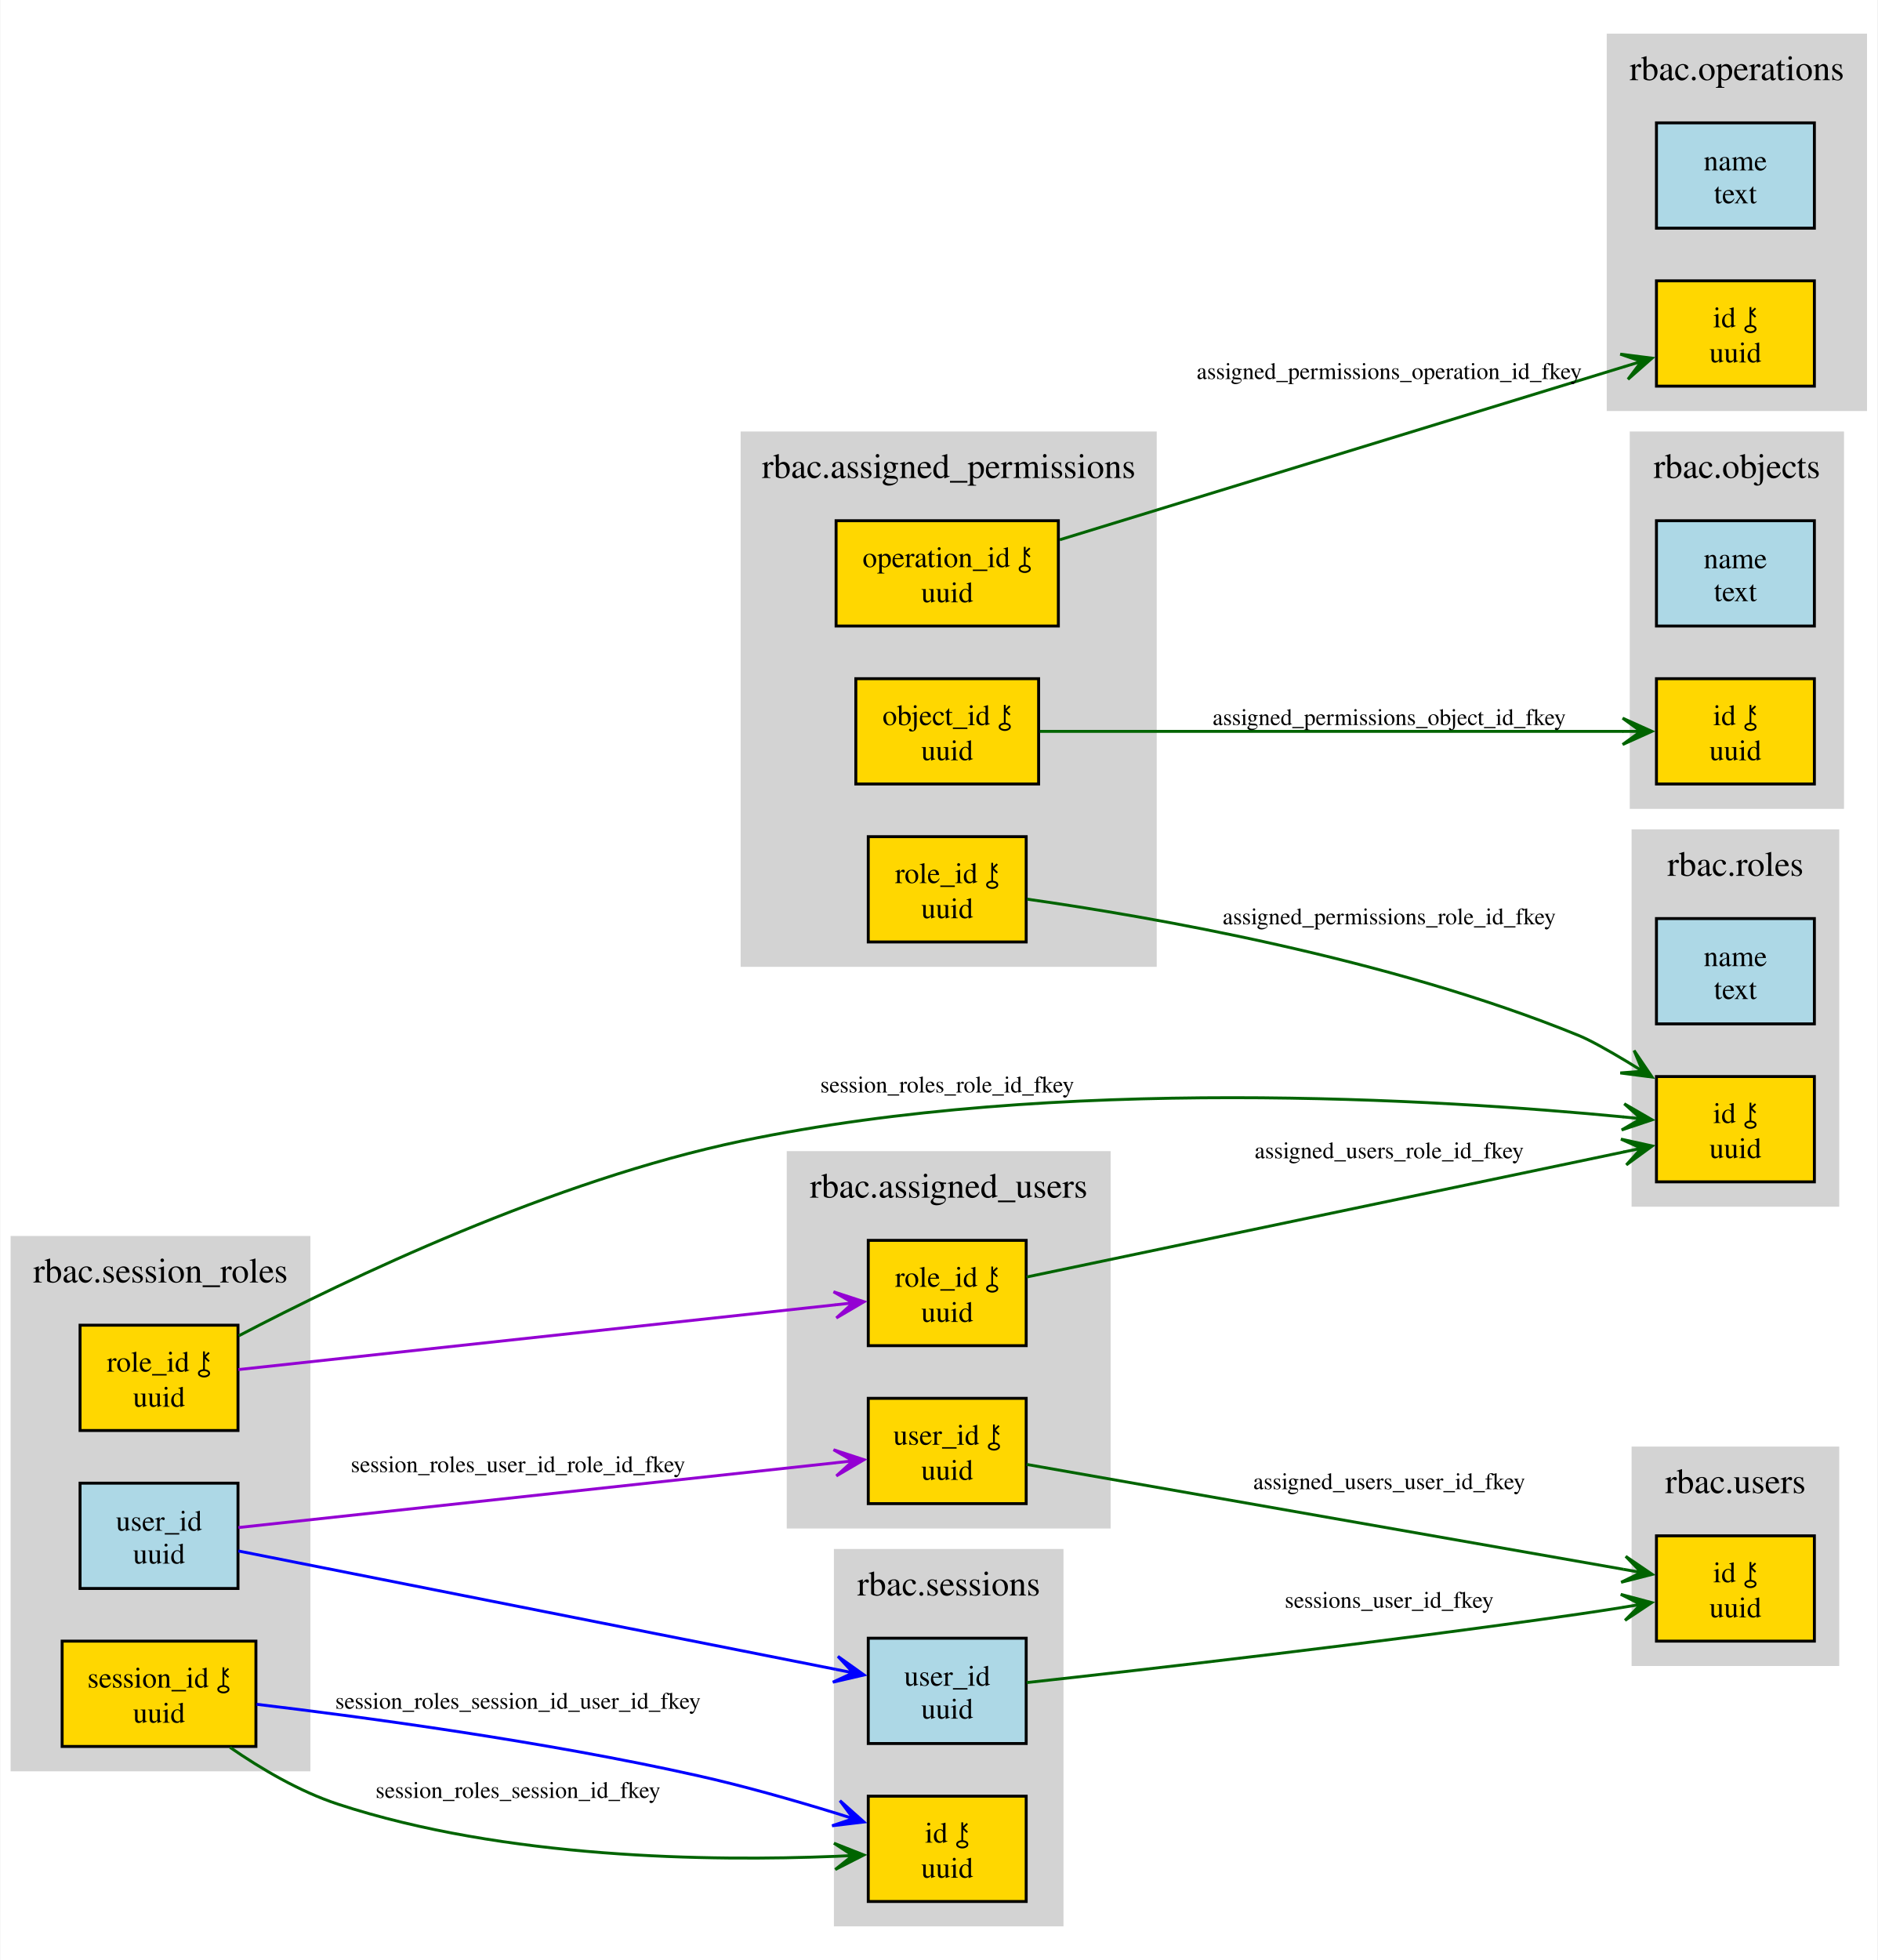
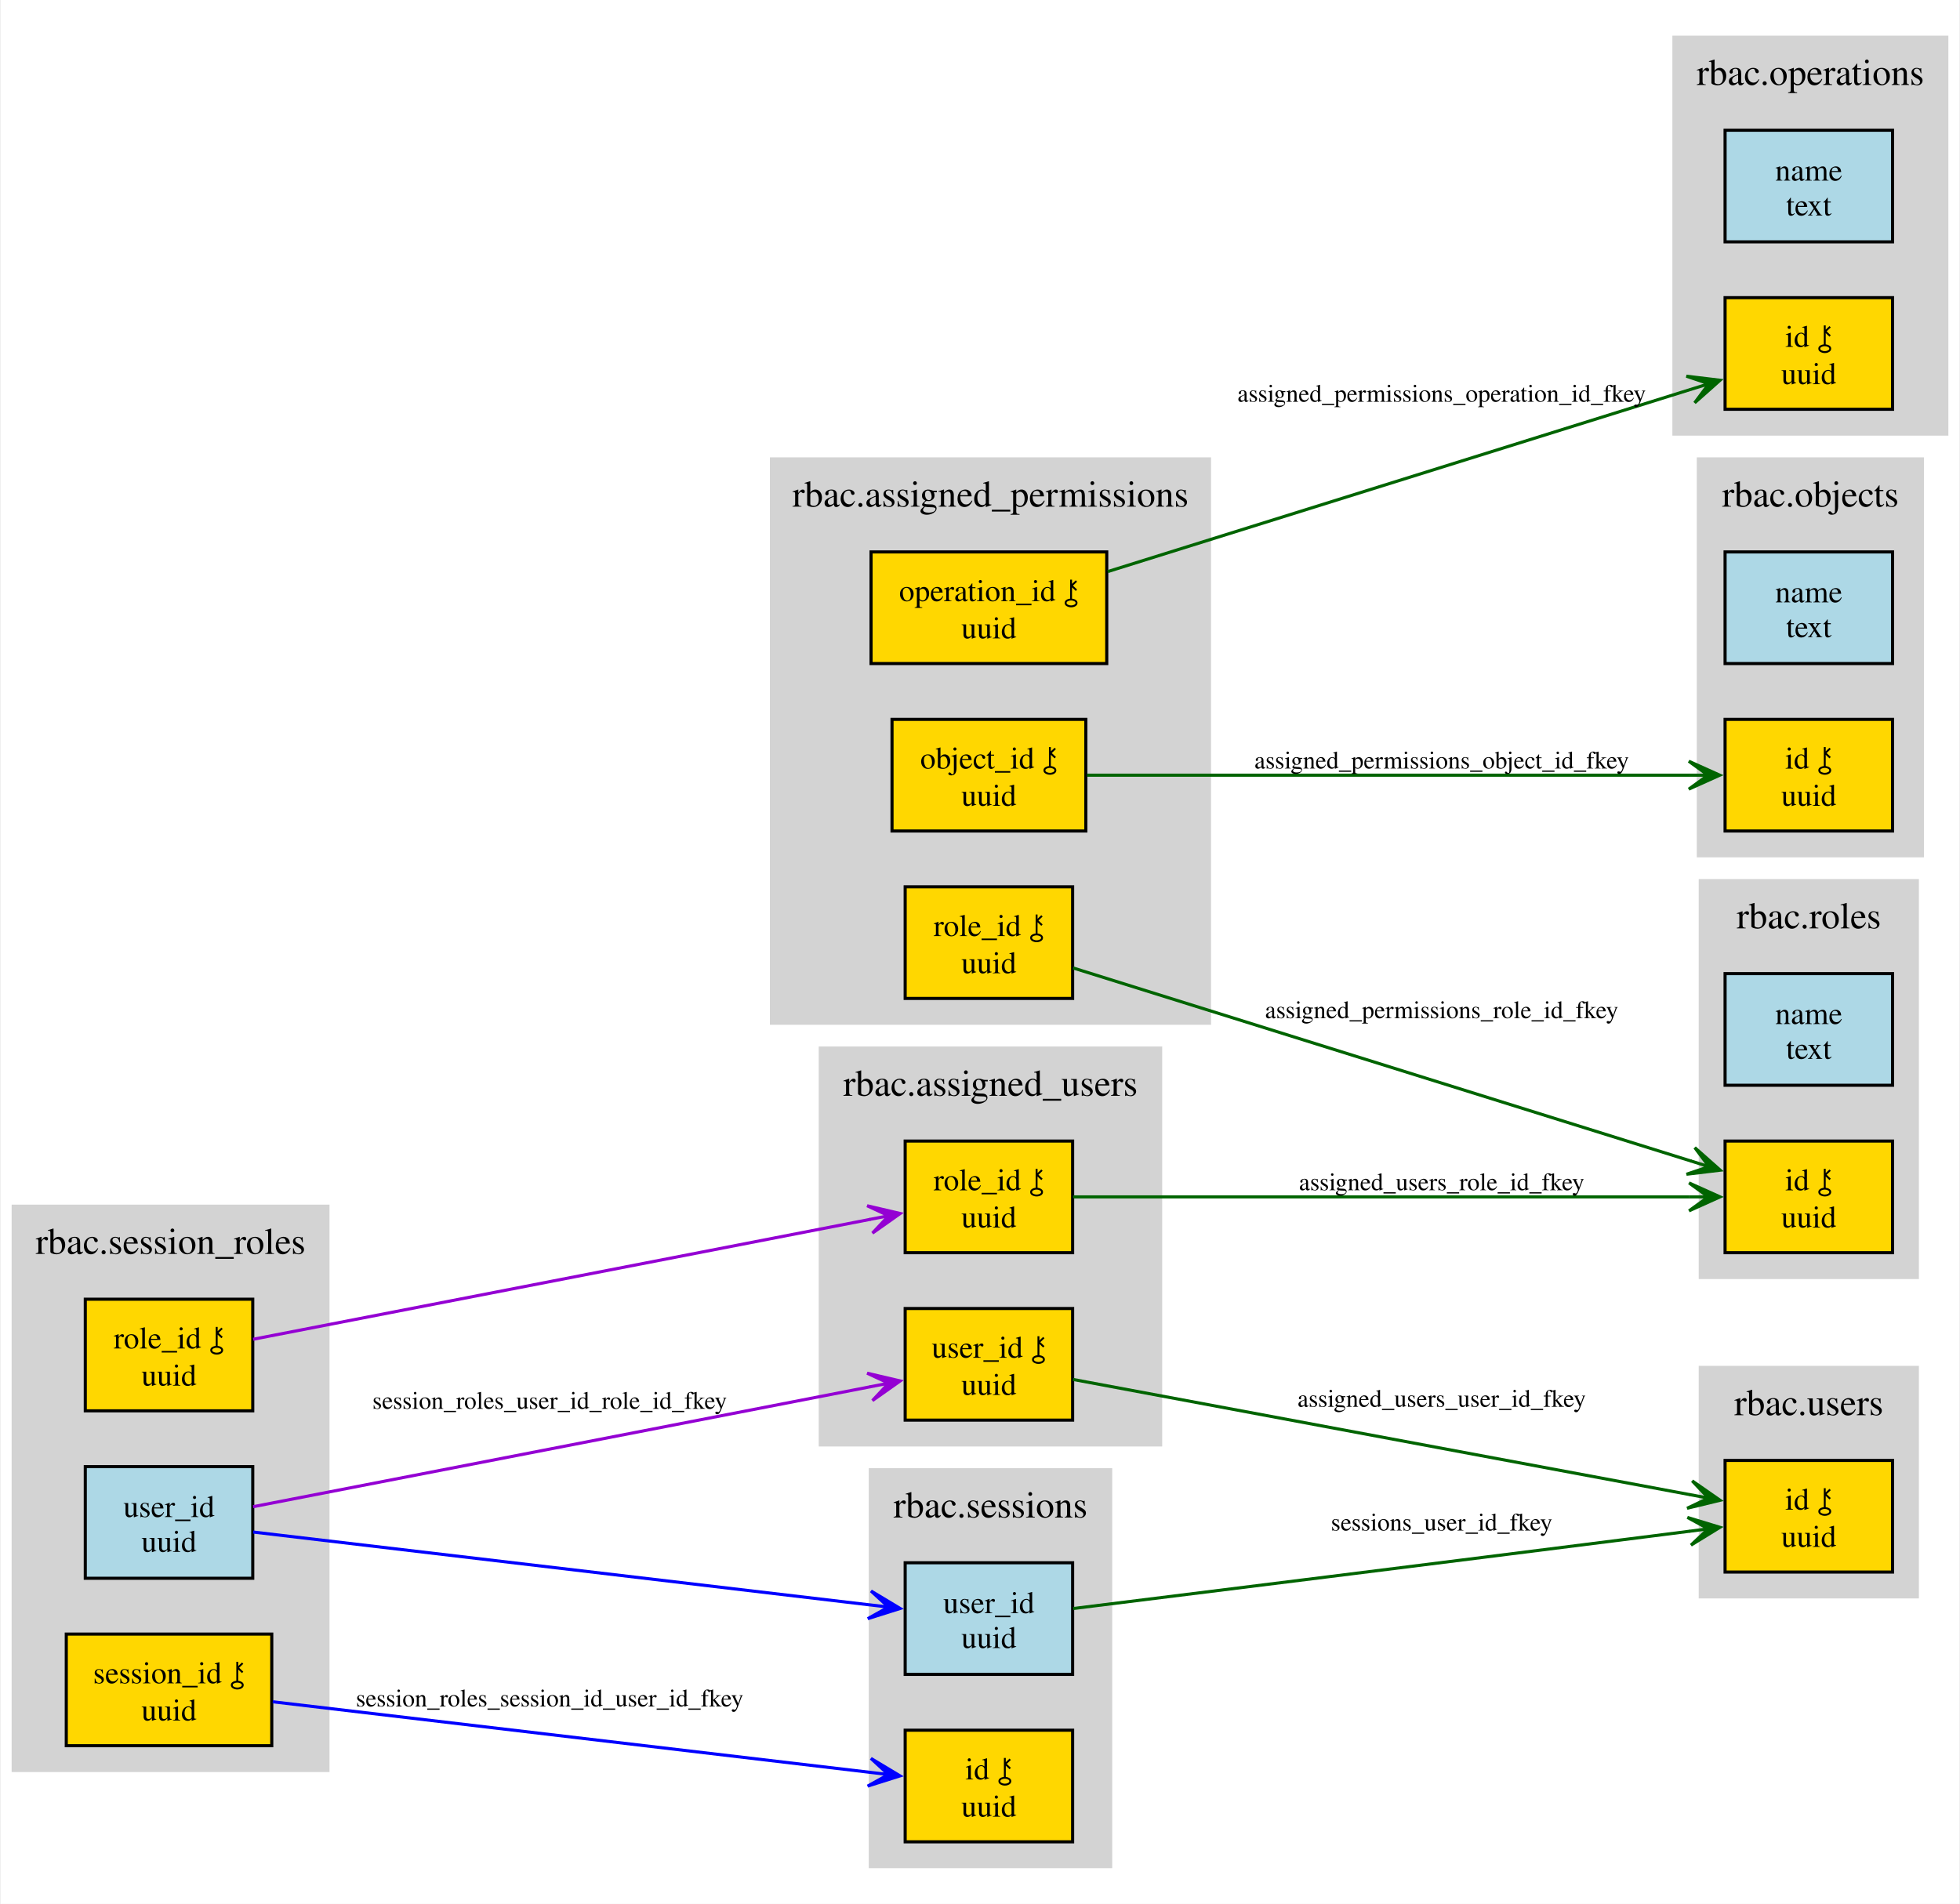
- <svg xmlns="http://www.w3.org/2000/svg" width="642pt" height="670pt" viewBox="0.00 0.00 641.75 670.00">
-   <g id="graph0" class="graph" transform="scale(1 1) rotate(0) translate(4 666)">
-     <polygon fill="white" stroke="none" points="-4,4 -4,-666 637.75,-666 637.75,4 -4,4" />
+ <svg xmlns="http://www.w3.org/2000/svg" width="632pt" height="614pt" viewBox="0.00 0.00 631.50 614.00">
+   <g id="graph0" class="graph" transform="scale(1 1) rotate(0) translate(4 610)">
+     <polygon fill="white" stroke="none" points="-4,4 -4,-610 627.5,-610 627.5,4 -4,4" />
    <g id="clust1" class="cluster">
-       <polygon fill="lightgrey" stroke="lightgrey" points="249.62,-336 249.62,-518 390.88,-518 390.88,-336 249.62,-336" />
-       <text text-anchor="middle" x="320.25" y="-502.6" font-family="Times,serif" font-size="12.00">rbac.assigned_permissions</text>
+       <polygon fill="lightgrey" stroke="lightgrey" points="244.5,-280 244.5,-462 385.75,-462 385.75,-280 244.5,-280" />
+       <text text-anchor="middle" x="315.12" y="-446.6" font-family="Times,serif" font-size="12.00">rbac.assigned_permissions</text>
    </g>
    <g id="clust2" class="cluster">
-       <polygon fill="lightgrey" stroke="lightgrey" points="265.38,-144 265.38,-272 375.12,-272 375.12,-144 265.38,-144" />
-       <text text-anchor="middle" x="320.25" y="-256.6" font-family="Times,serif" font-size="12.00">rbac.assigned_users</text>
+       <polygon fill="lightgrey" stroke="lightgrey" points="260.25,-144 260.25,-272 370,-272 370,-144 260.25,-144" />
+       <text text-anchor="middle" x="315.12" y="-256.6" font-family="Times,serif" font-size="12.00">rbac.assigned_users</text>
    </g>
    <g id="clust3" class="cluster">
-       <polygon fill="lightgrey" stroke="lightgrey" points="553.62,-390 553.62,-518 625.88,-518 625.88,-390 553.62,-390" />
-       <text text-anchor="middle" x="589.75" y="-502.6" font-family="Times,serif" font-size="12.00">rbac.objects</text>
+       <polygon fill="lightgrey" stroke="lightgrey" points="543.38,-334 543.38,-462 615.62,-462 615.62,-334 543.38,-334" />
+       <text text-anchor="middle" x="579.5" y="-446.6" font-family="Times,serif" font-size="12.00">rbac.objects</text>
    </g>
    <g id="clust4" class="cluster">
-       <polygon fill="lightgrey" stroke="lightgrey" points="545.75,-526 545.75,-654 633.75,-654 633.75,-526 545.75,-526" />
-       <text text-anchor="middle" x="589.75" y="-638.6" font-family="Times,serif" font-size="12.00">rbac.operations</text>
+       <polygon fill="lightgrey" stroke="lightgrey" points="535.5,-470 535.5,-598 623.5,-598 623.5,-470 535.5,-470" />
+       <text text-anchor="middle" x="579.5" y="-582.6" font-family="Times,serif" font-size="12.00">rbac.operations</text>
    </g>
    <g id="clust5" class="cluster">
-       <polygon fill="lightgrey" stroke="lightgrey" points="554.25,-254 554.25,-382 624.25,-382 624.25,-254 554.25,-254" />
-       <text text-anchor="middle" x="589.25" y="-366.6" font-family="Times,serif" font-size="12.00">rbac.roles</text>
+       <polygon fill="lightgrey" stroke="lightgrey" points="544,-198 544,-326 614,-326 614,-198 544,-198" />
+       <text text-anchor="middle" x="579" y="-310.6" font-family="Times,serif" font-size="12.00">rbac.roles</text>
    </g>
    <g id="clust6" class="cluster">
-       <polygon fill="lightgrey" stroke="lightgrey" points="0,-61 0,-243 101.5,-243 101.5,-61 0,-61" />
-       <text text-anchor="middle" x="50.75" y="-227.6" font-family="Times,serif" font-size="12.00">rbac.session_roles</text>
+       <polygon fill="lightgrey" stroke="lightgrey" points="0,-39 0,-221 101.5,-221 101.5,-39 0,-39" />
+       <text text-anchor="middle" x="50.75" y="-205.6" font-family="Times,serif" font-size="12.00">rbac.session_roles</text>
    </g>
    <g id="clust7" class="cluster">
-       <polygon fill="lightgrey" stroke="lightgrey" points="281.5,-8 281.5,-136 359,-136 359,-8 281.5,-8" />
-       <text text-anchor="middle" x="320.25" y="-120.6" font-family="Times,serif" font-size="12.00">rbac.sessions</text>
+       <polygon fill="lightgrey" stroke="lightgrey" points="276.38,-8 276.38,-136 353.88,-136 353.88,-8 276.38,-8" />
+       <text text-anchor="middle" x="315.12" y="-120.6" font-family="Times,serif" font-size="12.00">rbac.sessions</text>
    </g>
    <g id="clust8" class="cluster">
-       <polygon fill="lightgrey" stroke="lightgrey" points="554.25,-97 554.25,-171 624.25,-171 624.25,-97 554.25,-97" />
-       <text text-anchor="middle" x="589.25" y="-155.6" font-family="Times,serif" font-size="12.00">rbac.users</text>
+       <polygon fill="lightgrey" stroke="lightgrey" points="544,-95 544,-169 614,-169 614,-95 544,-95" />
+       <text text-anchor="middle" x="579" y="-153.6" font-family="Times,serif" font-size="12.00">rbac.users</text>
    </g>
    <g id="node1" class="node">
-       <polygon fill="gold" stroke="black" points="357.75,-488 281.75,-488 281.75,-452 357.75,-452 357.75,-488" />
-       <text text-anchor="middle" x="319.75" y="-472.12" font-family="Times,serif" font-size="10.00">operation_id ⚷</text>
-       <text text-anchor="middle" x="319.75" y="-460.12" font-family="Times,serif" font-size="10.00">uuid</text>
+       <polygon fill="gold" stroke="black" points="352.62,-432 276.62,-432 276.62,-396 352.62,-396 352.62,-432" />
+       <text text-anchor="middle" x="314.62" y="-416.12" font-family="Times,serif" font-size="10.00">operation_id ⚷</text>
+       <text text-anchor="middle" x="314.62" y="-404.12" font-family="Times,serif" font-size="10.00">uuid</text>
    </g>
    <g id="node8" class="node">
-       <polygon fill="gold" stroke="black" points="616.25,-570 562.25,-570 562.25,-534 616.25,-534 616.25,-570" />
-       <text text-anchor="middle" x="589.25" y="-554.12" font-family="Times,serif" font-size="10.00">id ⚷</text>
-       <text text-anchor="middle" x="589.25" y="-542.12" font-family="Times,serif" font-size="10.00">uuid</text>
+       <polygon fill="gold" stroke="black" points="606,-514 552,-514 552,-478 606,-478 606,-514" />
+       <text text-anchor="middle" x="579" y="-498.12" font-family="Times,serif" font-size="10.00">id ⚷</text>
+       <text text-anchor="middle" x="579" y="-486.12" font-family="Times,serif" font-size="10.00">uuid</text>
    </g>
    <g id="edge2" class="edge">
-       <path fill="none" stroke="darkgreen" d="M358.23,-481.49C409.4,-497.17 500.57,-525.12 551.41,-540.71" />
-       <polygon fill="darkgreen" stroke="darkgreen" points="560.75,-543.57 549.87,-544.94 557.14,-542.46 551.19,-540.64 551.19,-540.64 551.19,-540.64 557.14,-542.46 552.51,-536.34 560.75,-543.57" />
-       <text text-anchor="middle" x="470.88" y="-536.44" font-family="Times,serif" font-size="8.00">assigned_permissions_operation_id_fkey</text>
+       <path fill="none" stroke="darkgreen" d="M352.94,-425.66C402.92,-441.28 491.08,-468.83 540.93,-484.42" />
+       <polygon fill="darkgreen" stroke="darkgreen" points="550.39,-487.37 539.51,-488.68 546.78,-486.24 540.85,-484.39 540.85,-484.39 540.85,-484.39 546.78,-486.24 542.19,-480.09 550.39,-487.37" />
+       <text text-anchor="middle" x="460.62" y="-480.44" font-family="Times,serif" font-size="8.00">assigned_permissions_operation_id_fkey</text>
    </g>
    <g id="node2" class="node">
-       <polygon fill="gold" stroke="black" points="351,-434 288.5,-434 288.5,-398 351,-398 351,-434" />
-       <text text-anchor="middle" x="319.75" y="-418.12" font-family="Times,serif" font-size="10.00">object_id ⚷</text>
-       <text text-anchor="middle" x="319.75" y="-406.12" font-family="Times,serif" font-size="10.00">uuid</text>
+       <polygon fill="gold" stroke="black" points="345.88,-378 283.38,-378 283.38,-342 345.88,-342 345.88,-378" />
+       <text text-anchor="middle" x="314.62" y="-362.12" font-family="Times,serif" font-size="10.00">object_id ⚷</text>
+       <text text-anchor="middle" x="314.62" y="-350.12" font-family="Times,serif" font-size="10.00">uuid</text>
    </g>
    <g id="node6" class="node">
-       <polygon fill="gold" stroke="black" points="616.25,-434 562.25,-434 562.25,-398 616.25,-398 616.25,-434" />
-       <text text-anchor="middle" x="589.25" y="-418.12" font-family="Times,serif" font-size="10.00">id ⚷</text>
-       <text text-anchor="middle" x="589.25" y="-406.12" font-family="Times,serif" font-size="10.00">uuid</text>
+       <polygon fill="gold" stroke="black" points="606,-378 552,-378 552,-342 606,-342 606,-378" />
+       <text text-anchor="middle" x="579" y="-362.12" font-family="Times,serif" font-size="10.00">id ⚷</text>
+       <text text-anchor="middle" x="579" y="-350.12" font-family="Times,serif" font-size="10.00">uuid</text>
    </g>
    <g id="edge1" class="edge">
-       <path fill="none" stroke="darkgreen" d="M351.44,-416C400.79,-416 497.64,-416 550.92,-416" />
-       <polygon fill="darkgreen" stroke="darkgreen" points="560.69,-416 550.69,-420.5 556.91,-416 550.69,-416 550.69,-416 550.69,-416 556.91,-416 550.69,-411.5 560.69,-416" />
-       <text text-anchor="middle" x="470.88" y="-418.15" font-family="Times,serif" font-size="8.00">assigned_permissions_object_id_fkey</text>
+       <path fill="none" stroke="darkgreen" d="M346.24,-360C394.5,-360 488.13,-360 540.41,-360" />
+       <polygon fill="darkgreen" stroke="darkgreen" points="550.3,-360 540.3,-364.5 546.52,-360 540.3,-360 540.3,-360 540.3,-360 546.52,-360 540.3,-355.5 550.3,-360" />
+       <text text-anchor="middle" x="460.62" y="-362.15" font-family="Times,serif" font-size="8.00">assigned_permissions_object_id_fkey</text>
    </g>
    <g id="node3" class="node">
-       <polygon fill="gold" stroke="black" points="346.75,-380 292.75,-380 292.75,-344 346.75,-344 346.75,-380" />
-       <text text-anchor="middle" x="319.75" y="-364.12" font-family="Times,serif" font-size="10.00">role_id ⚷</text>
-       <text text-anchor="middle" x="319.75" y="-352.12" font-family="Times,serif" font-size="10.00">uuid</text>
+       <polygon fill="gold" stroke="black" points="341.62,-324 287.62,-324 287.62,-288 341.62,-288 341.62,-324" />
+       <text text-anchor="middle" x="314.62" y="-308.12" font-family="Times,serif" font-size="10.00">role_id ⚷</text>
+       <text text-anchor="middle" x="314.62" y="-296.12" font-family="Times,serif" font-size="10.00">uuid</text>
    </g>
    <g id="node10" class="node">
-       <polygon fill="gold" stroke="black" points="616.25,-298 562.25,-298 562.25,-262 616.25,-262 616.25,-298" />
-       <text text-anchor="middle" x="589.25" y="-282.12" font-family="Times,serif" font-size="10.00">id ⚷</text>
-       <text text-anchor="middle" x="589.25" y="-270.12" font-family="Times,serif" font-size="10.00">uuid</text>
+       <polygon fill="gold" stroke="black" points="606,-242 552,-242 552,-206 606,-206 606,-242" />
+       <text text-anchor="middle" x="579" y="-226.12" font-family="Times,serif" font-size="10.00">id ⚷</text>
+       <text text-anchor="middle" x="579" y="-214.12" font-family="Times,serif" font-size="10.00">uuid</text>
    </g>
    <g id="edge3" class="edge">
-       <path fill="none" stroke="darkgreen" d="M347.05,-358.64C388.41,-352.76 470.65,-338.6 535.75,-312 539.49,-310.47 545.6,-307.06 552.35,-303" />
-       <polygon fill="darkgreen" stroke="darkgreen" points="560.76,-297.82 554.6,-306.9 557.54,-299.81 552.25,-303.06 552.25,-303.06 552.25,-303.06 557.54,-299.81 549.89,-299.23 560.76,-297.82" />
-       <text text-anchor="middle" x="470.88" y="-350.03" font-family="Times,serif" font-size="8.00">assigned_permissions_role_id_fkey</text>
+       <path fill="none" stroke="darkgreen" d="M341.74,-297.84C388.67,-283.17 487.37,-252.32 541.15,-235.52" />
+       <polygon fill="darkgreen" stroke="darkgreen" points="550.44,-232.61 542.23,-239.89 546.83,-233.74 540.89,-235.6 540.89,-235.6 540.89,-235.6 546.83,-233.74 539.55,-231.3 550.44,-232.61" />
+       <text text-anchor="middle" x="460.62" y="-281.63" font-family="Times,serif" font-size="8.00">assigned_permissions_role_id_fkey</text>
    </g>
    <g id="node4" class="node">
-       <polygon fill="gold" stroke="black" points="346.75,-188 292.75,-188 292.75,-152 346.75,-152 346.75,-188" />
-       <text text-anchor="middle" x="319.75" y="-172.12" font-family="Times,serif" font-size="10.00">user_id ⚷</text>
-       <text text-anchor="middle" x="319.75" y="-160.12" font-family="Times,serif" font-size="10.00">uuid</text>
+       <polygon fill="gold" stroke="black" points="341.62,-188 287.62,-188 287.62,-152 341.62,-152 341.62,-188" />
+       <text text-anchor="middle" x="314.62" y="-172.12" font-family="Times,serif" font-size="10.00">user_id ⚷</text>
+       <text text-anchor="middle" x="314.62" y="-160.12" font-family="Times,serif" font-size="10.00">uuid</text>
    </g>
    <g id="node17" class="node">
-       <polygon fill="gold" stroke="black" points="616.25,-141 562.25,-141 562.25,-105 616.25,-105 616.25,-141" />
-       <text text-anchor="middle" x="589.25" y="-125.12" font-family="Times,serif" font-size="10.00">id ⚷</text>
-       <text text-anchor="middle" x="589.25" y="-113.12" font-family="Times,serif" font-size="10.00">uuid</text>
+       <polygon fill="gold" stroke="black" points="606,-139 552,-139 552,-103 606,-103 606,-139" />
+       <text text-anchor="middle" x="579" y="-123.12" font-family="Times,serif" font-size="10.00">id ⚷</text>
+       <text text-anchor="middle" x="579" y="-111.12" font-family="Times,serif" font-size="10.00">uuid</text>
    </g>
    <g id="edge5" class="edge">
-       <path fill="none" stroke="darkgreen" d="M346.89,-165.41C394.63,-157.02 496.08,-139.19 551.02,-129.54" />
-       <polygon fill="darkgreen" stroke="darkgreen" points="560.81,-127.82 551.74,-133.98 557.08,-128.48 550.96,-129.55 550.96,-129.55 550.96,-129.55 557.08,-128.48 550.18,-125.12 560.81,-127.82" />
-       <text text-anchor="middle" x="470.88" y="-156.95" font-family="Times,serif" font-size="8.00">assigned_users_user_id_fkey</text>
+       <path fill="none" stroke="darkgreen" d="M341.74,-165.12C388.57,-156.38 486.96,-138 540.82,-127.94" />
+       <polygon fill="darkgreen" stroke="darkgreen" points="550.4,-126.15 541.4,-132.41 546.68,-126.85 540.57,-127.99 540.57,-127.99 540.57,-127.99 546.68,-126.85 539.75,-123.57 550.4,-126.15" />
+       <text text-anchor="middle" x="460.62" y="-156.3" font-family="Times,serif" font-size="8.00">assigned_users_user_id_fkey</text>
    </g>
    <g id="node5" class="node">
-       <polygon fill="gold" stroke="black" points="346.75,-242 292.75,-242 292.75,-206 346.75,-206 346.75,-242" />
-       <text text-anchor="middle" x="319.75" y="-226.12" font-family="Times,serif" font-size="10.00">role_id ⚷</text>
-       <text text-anchor="middle" x="319.75" y="-214.12" font-family="Times,serif" font-size="10.00">uuid</text>
+       <polygon fill="gold" stroke="black" points="341.62,-242 287.62,-242 287.62,-206 341.62,-206 341.62,-242" />
+       <text text-anchor="middle" x="314.62" y="-226.12" font-family="Times,serif" font-size="10.00">role_id ⚷</text>
+       <text text-anchor="middle" x="314.62" y="-214.12" font-family="Times,serif" font-size="10.00">uuid</text>
    </g>
    <g id="edge4" class="edge">
-       <path fill="none" stroke="darkgreen" d="M346.89,-229.47C394.73,-239.49 496.5,-260.79 551.37,-272.28" />
-       <polygon fill="darkgreen" stroke="darkgreen" points="560.82,-274.26 550.11,-276.61 557.11,-273.48 551.03,-272.21 551.03,-272.21 551.03,-272.21 557.11,-273.48 551.95,-267.8 560.82,-274.26" />
-       <text text-anchor="middle" x="470.88" y="-270.05" font-family="Times,serif" font-size="8.00">assigned_users_role_id_fkey</text>
+       <path fill="none" stroke="darkgreen" d="M341.74,-224C388.48,-224 486.55,-224 540.48,-224" />
+       <polygon fill="darkgreen" stroke="darkgreen" points="550.38,-224 540.38,-228.5 546.6,-224 540.38,-224 540.38,-224 540.38,-224 546.6,-224 540.38,-219.5 550.38,-224" />
+       <text text-anchor="middle" x="460.62" y="-226.15" font-family="Times,serif" font-size="8.00">assigned_users_role_id_fkey</text>
    </g>
    <g id="node7" class="node">
-       <polygon fill="lightblue" stroke="black" points="616.25,-488 562.25,-488 562.25,-452 616.25,-452 616.25,-488" />
-       <text text-anchor="middle" x="589.25" y="-471.75" font-family="Times,serif" font-size="10.00">name</text>
-       <text text-anchor="middle" x="589.25" y="-460.5" font-family="Times,serif" font-size="10.00">text</text>
+       <polygon fill="lightblue" stroke="black" points="606,-432 552,-432 552,-396 606,-396 606,-432" />
+       <text text-anchor="middle" x="579" y="-415.75" font-family="Times,serif" font-size="10.00">name</text>
+       <text text-anchor="middle" x="579" y="-404.5" font-family="Times,serif" font-size="10.00">text</text>
    </g>
    <g id="node9" class="node">
-       <polygon fill="lightblue" stroke="black" points="616.25,-624 562.25,-624 562.25,-588 616.25,-588 616.25,-624" />
-       <text text-anchor="middle" x="589.25" y="-607.75" font-family="Times,serif" font-size="10.00">name</text>
-       <text text-anchor="middle" x="589.25" y="-596.5" font-family="Times,serif" font-size="10.00">text</text>
+       <polygon fill="lightblue" stroke="black" points="606,-568 552,-568 552,-532 606,-532 606,-568" />
+       <text text-anchor="middle" x="579" y="-551.75" font-family="Times,serif" font-size="10.00">name</text>
+       <text text-anchor="middle" x="579" y="-540.5" font-family="Times,serif" font-size="10.00">text</text>
    </g>
    <g id="node11" class="node">
-       <polygon fill="lightblue" stroke="black" points="616.25,-352 562.25,-352 562.25,-316 616.25,-316 616.25,-352" />
-       <text text-anchor="middle" x="589.25" y="-335.75" font-family="Times,serif" font-size="10.00">name</text>
-       <text text-anchor="middle" x="589.25" y="-324.5" font-family="Times,serif" font-size="10.00">text</text>
+       <polygon fill="lightblue" stroke="black" points="606,-296 552,-296 552,-260 606,-260 606,-296" />
+       <text text-anchor="middle" x="579" y="-279.75" font-family="Times,serif" font-size="10.00">name</text>
+       <text text-anchor="middle" x="579" y="-268.5" font-family="Times,serif" font-size="10.00">text</text>
    </g>
    <g id="node12" class="node">
-       <polygon fill="gold" stroke="black" points="83.38,-105 17.12,-105 17.12,-69 83.38,-69 83.38,-105" />
-       <text text-anchor="middle" x="50.25" y="-89.12" font-family="Times,serif" font-size="10.00">session_id ⚷</text>
-       <text text-anchor="middle" x="50.25" y="-77.12" font-family="Times,serif" font-size="10.00">uuid</text>
+       <polygon fill="gold" stroke="black" points="83.38,-83 17.12,-83 17.12,-47 83.38,-47 83.38,-83" />
+       <text text-anchor="middle" x="50.25" y="-67.12" font-family="Times,serif" font-size="10.00">session_id ⚷</text>
+       <text text-anchor="middle" x="50.25" y="-55.12" font-family="Times,serif" font-size="10.00">uuid</text>
    </g>
    <g id="node15" class="node">
-       <polygon fill="gold" stroke="black" points="346.75,-52 292.75,-52 292.75,-16 346.75,-16 346.75,-52" />
-       <text text-anchor="middle" x="319.75" y="-36.12" font-family="Times,serif" font-size="10.00">id ⚷</text>
-       <text text-anchor="middle" x="319.75" y="-24.12" font-family="Times,serif" font-size="10.00">uuid</text>
+       <polygon fill="gold" stroke="black" points="341.62,-52 287.62,-52 287.62,-16 341.62,-16 341.62,-52" />
+       <text text-anchor="middle" x="314.62" y="-36.12" font-family="Times,serif" font-size="10.00">id ⚷</text>
+       <text text-anchor="middle" x="314.62" y="-24.12" font-family="Times,serif" font-size="10.00">uuid</text>
+     </g>
+     <g id="edge6" class="edge">
+       <path fill="none" stroke="blue" d="M83.69,-61.17C132.51,-55.4 224.63,-44.51 276.22,-38.42" />
+       <polygon fill="blue" stroke="blue" points="285.98,-37.27 276.58,-42.91 282.23,-37.71 276.05,-38.44 276.05,-38.44 276.05,-38.44 282.23,-37.71 275.52,-33.97 285.98,-37.27" />
+       <text text-anchor="middle" x="173" y="-59.66" font-family="Times,serif" font-size="8.00">session_roles_session_id_user_id_fkey</text>
+     </g>
+     <g id="node13" class="node">
+       <polygon fill="lightblue" stroke="black" points="77.25,-137 23.25,-137 23.25,-101 77.25,-101 77.25,-137" />
+       <text text-anchor="middle" x="50.25" y="-120.75" font-family="Times,serif" font-size="10.00">user_id</text>
+       <text text-anchor="middle" x="50.25" y="-109.5" font-family="Times,serif" font-size="10.00">uuid</text>
+     </g>
+     <g id="edge8" class="edge">
+       <path fill="none" stroke="darkviolet" d="M77.37,-124.08C124.2,-133.18 222.58,-152.3 276.44,-162.77" />
+       <polygon fill="darkviolet" stroke="darkviolet" points="286.03,-164.64 275.35,-167.14 282.32,-163.91 276.21,-162.73 276.21,-162.73 276.21,-162.73 282.32,-163.91 277.07,-158.31 286.03,-164.64" />
+       <text text-anchor="middle" x="173" y="-155.65" font-family="Times,serif" font-size="8.00">session_roles_user_id_role_id_fkey</text>
+     </g>
+     <g id="node16" class="node">
+       <polygon fill="lightblue" stroke="black" points="341.62,-106 287.62,-106 287.62,-70 341.62,-70 341.62,-106" />
+       <text text-anchor="middle" x="314.62" y="-89.75" font-family="Times,serif" font-size="10.00">user_id</text>
+       <text text-anchor="middle" x="314.62" y="-78.5" font-family="Times,serif" font-size="10.00">uuid</text>
    </g>
    <g id="edge7" class="edge">
-       <path fill="none" stroke="darkgreen" d="M74.52,-68.69C85.19,-61.32 98.36,-53.55 111.5,-49.25 168.54,-30.56 238.96,-29.72 281.29,-31.43" />
-       <polygon fill="darkgreen" stroke="darkgreen" points="291.23,-31.9 281.03,-35.92 287.46,-31.72 281.25,-31.42 281.25,-31.42 281.25,-31.42 287.46,-31.72 281.46,-26.93 291.23,-31.9" />
-       <text text-anchor="middle" x="173" y="-51.4" font-family="Times,serif" font-size="8.00">session_roles_session_id_fkey</text>
+       <path fill="none" stroke="blue" d="M77.37,-115.91C124.1,-110.39 222.17,-98.81 276.1,-92.43" />
+       <polygon fill="blue" stroke="blue" points="286.01,-91.26 276.61,-96.9 282.26,-91.71 276.08,-92.44 276.08,-92.44 276.08,-92.44 282.26,-91.71 275.56,-87.97 286.01,-91.26" />
    </g>
-     <g id="edge8" class="edge">
-       <path fill="none" stroke="blue" d="M83.61,-83.41C120.42,-79.02 182.21,-70.7 234.5,-59 250.16,-55.5 267.18,-50.65 281.79,-46.16" />
-       <polygon fill="blue" stroke="blue" points="291.27,-43.18 283.08,-50.47 287.66,-44.32 281.73,-46.18 281.73,-46.18 281.73,-46.18 287.66,-44.32 280.38,-41.88 291.27,-43.18" />
-       <text text-anchor="middle" x="173" y="-81.89" font-family="Times,serif" font-size="8.00">session_roles_session_id_user_id_fkey</text>
+     <g id="node14" class="node">
+       <polygon fill="gold" stroke="black" points="77.25,-191 23.25,-191 23.25,-155 77.25,-155 77.25,-191" />
+       <text text-anchor="middle" x="50.25" y="-175.12" font-family="Times,serif" font-size="10.00">role_id ⚷</text>
+       <text text-anchor="middle" x="50.25" y="-163.12" font-family="Times,serif" font-size="10.00">uuid</text>
    </g>
-     <g id="node13" class="node">
-       <polygon fill="lightblue" stroke="black" points="77.25,-159 23.25,-159 23.25,-123 77.25,-123 77.25,-159" />
-       <text text-anchor="middle" x="50.25" y="-142.75" font-family="Times,serif" font-size="10.00">user_id</text>
-       <text text-anchor="middle" x="50.25" y="-131.5" font-family="Times,serif" font-size="10.00">uuid</text>
+     <g id="edge9" class="edge">
+       <path fill="none" stroke="darkviolet" d="M77.37,-178.08C124.2,-187.18 222.58,-206.3 276.44,-216.77" />
+       <polygon fill="darkviolet" stroke="darkviolet" points="286.03,-218.64 275.35,-221.14 282.32,-217.91 276.21,-216.73 276.21,-216.73 276.21,-216.73 282.32,-217.91 277.07,-212.31 286.03,-218.64" />
    </g>
    <g id="edge10" class="edge">
-       <path fill="none" stroke="darkviolet" d="M77.39,-143.83C125.13,-149.01 226.58,-160.01 281.52,-165.96" />
-       <polygon fill="darkviolet" stroke="darkviolet" points="291.3,-167.02 280.87,-170.42 287.54,-166.62 281.35,-165.95 281.35,-165.95 281.35,-165.95 287.54,-166.62 281.84,-161.47 291.3,-167.02" />
-       <text text-anchor="middle" x="173" y="-162.77" font-family="Times,serif" font-size="8.00">session_roles_user_id_role_id_fkey</text>
-     </g>
-     <g id="node16" class="node">
-       <polygon fill="lightblue" stroke="black" points="346.75,-106 292.75,-106 292.75,-70 346.75,-70 346.75,-106" />
-       <text text-anchor="middle" x="319.75" y="-89.75" font-family="Times,serif" font-size="10.00">user_id</text>
-       <text text-anchor="middle" x="319.75" y="-78.5" font-family="Times,serif" font-size="10.00">uuid</text>
-     </g>
-     <g id="edge9" class="edge">
-       <path fill="none" stroke="blue" d="M77.39,-135.82C125.13,-126.36 226.58,-106.26 281.52,-95.38" />
-       <polygon fill="blue" stroke="blue" points="291.31,-93.44 282.38,-99.79 287.6,-94.17 281.5,-95.38 281.5,-95.38 281.5,-95.38 287.6,-94.17 280.63,-90.97 291.31,-93.44" />
-     </g>
-     <g id="node14" class="node">
-       <polygon fill="gold" stroke="black" points="77.25,-213 23.25,-213 23.25,-177 77.25,-177 77.25,-213" />
-       <text text-anchor="middle" x="50.25" y="-197.12" font-family="Times,serif" font-size="10.00">role_id ⚷</text>
-       <text text-anchor="middle" x="50.25" y="-185.12" font-family="Times,serif" font-size="10.00">uuid</text>
-     </g>
-     <g id="edge11" class="edge">
-       <path fill="none" stroke="darkviolet" d="M77.39,-197.83C125.13,-203.01 226.58,-214.01 281.52,-219.96" />
-       <polygon fill="darkviolet" stroke="darkviolet" points="291.3,-221.02 280.87,-224.42 287.54,-220.62 281.35,-219.95 281.35,-219.95 281.35,-219.95 287.54,-220.62 281.84,-215.47 291.3,-221.02" />
-     </g>
-     <g id="edge6" class="edge">
-       <path fill="none" stroke="darkgreen" d="M77.53,-209.38C114.61,-228.8 184.98,-262.52 249.62,-276 357.18,-298.42 488.15,-290.24 551.04,-284.19" />
-       <polygon fill="darkgreen" stroke="darkgreen" points="560.75,-283.21 551.25,-288.69 556.99,-283.59 550.8,-284.21 550.8,-284.21 550.8,-284.21 556.99,-283.59 550.35,-279.73 560.75,-283.21" />
-       <text text-anchor="middle" x="319.75" y="-292.56" font-family="Times,serif" font-size="8.00">session_roles_role_id_fkey</text>
-     </g>
-     <g id="edge12" class="edge">
-       <path fill="none" stroke="darkgreen" d="M346.94,-90.83C387.48,-95.28 467.83,-104.45 535.75,-114.25 540.67,-114.96 545.83,-115.76 550.93,-116.57" />
-       <polygon fill="darkgreen" stroke="darkgreen" points="560.64,-118.17 550.05,-120.99 556.91,-117.56 550.78,-116.55 550.78,-116.55 550.78,-116.55 556.91,-117.56 551.51,-112.11 560.64,-118.17" />
-       <text text-anchor="middle" x="470.88" y="-116.4" font-family="Times,serif" font-size="8.00">sessions_user_id_fkey</text>
+       <path fill="none" stroke="darkgreen" d="M341.8,-91.24C381.52,-96.17 459.38,-105.86 525.5,-114.25 530.4,-114.87 535.56,-115.53 540.65,-116.18" />
+       <polygon fill="darkgreen" stroke="darkgreen" points="550.35,-117.43 539.86,-120.62 546.6,-116.95 540.44,-116.15 540.44,-116.15 540.44,-116.15 546.6,-116.95 541.01,-111.69 550.35,-117.43" />
+       <text text-anchor="middle" x="460.62" y="-116.4" font-family="Times,serif" font-size="8.00">sessions_user_id_fkey</text>
    </g>
  </g>
</svg>
